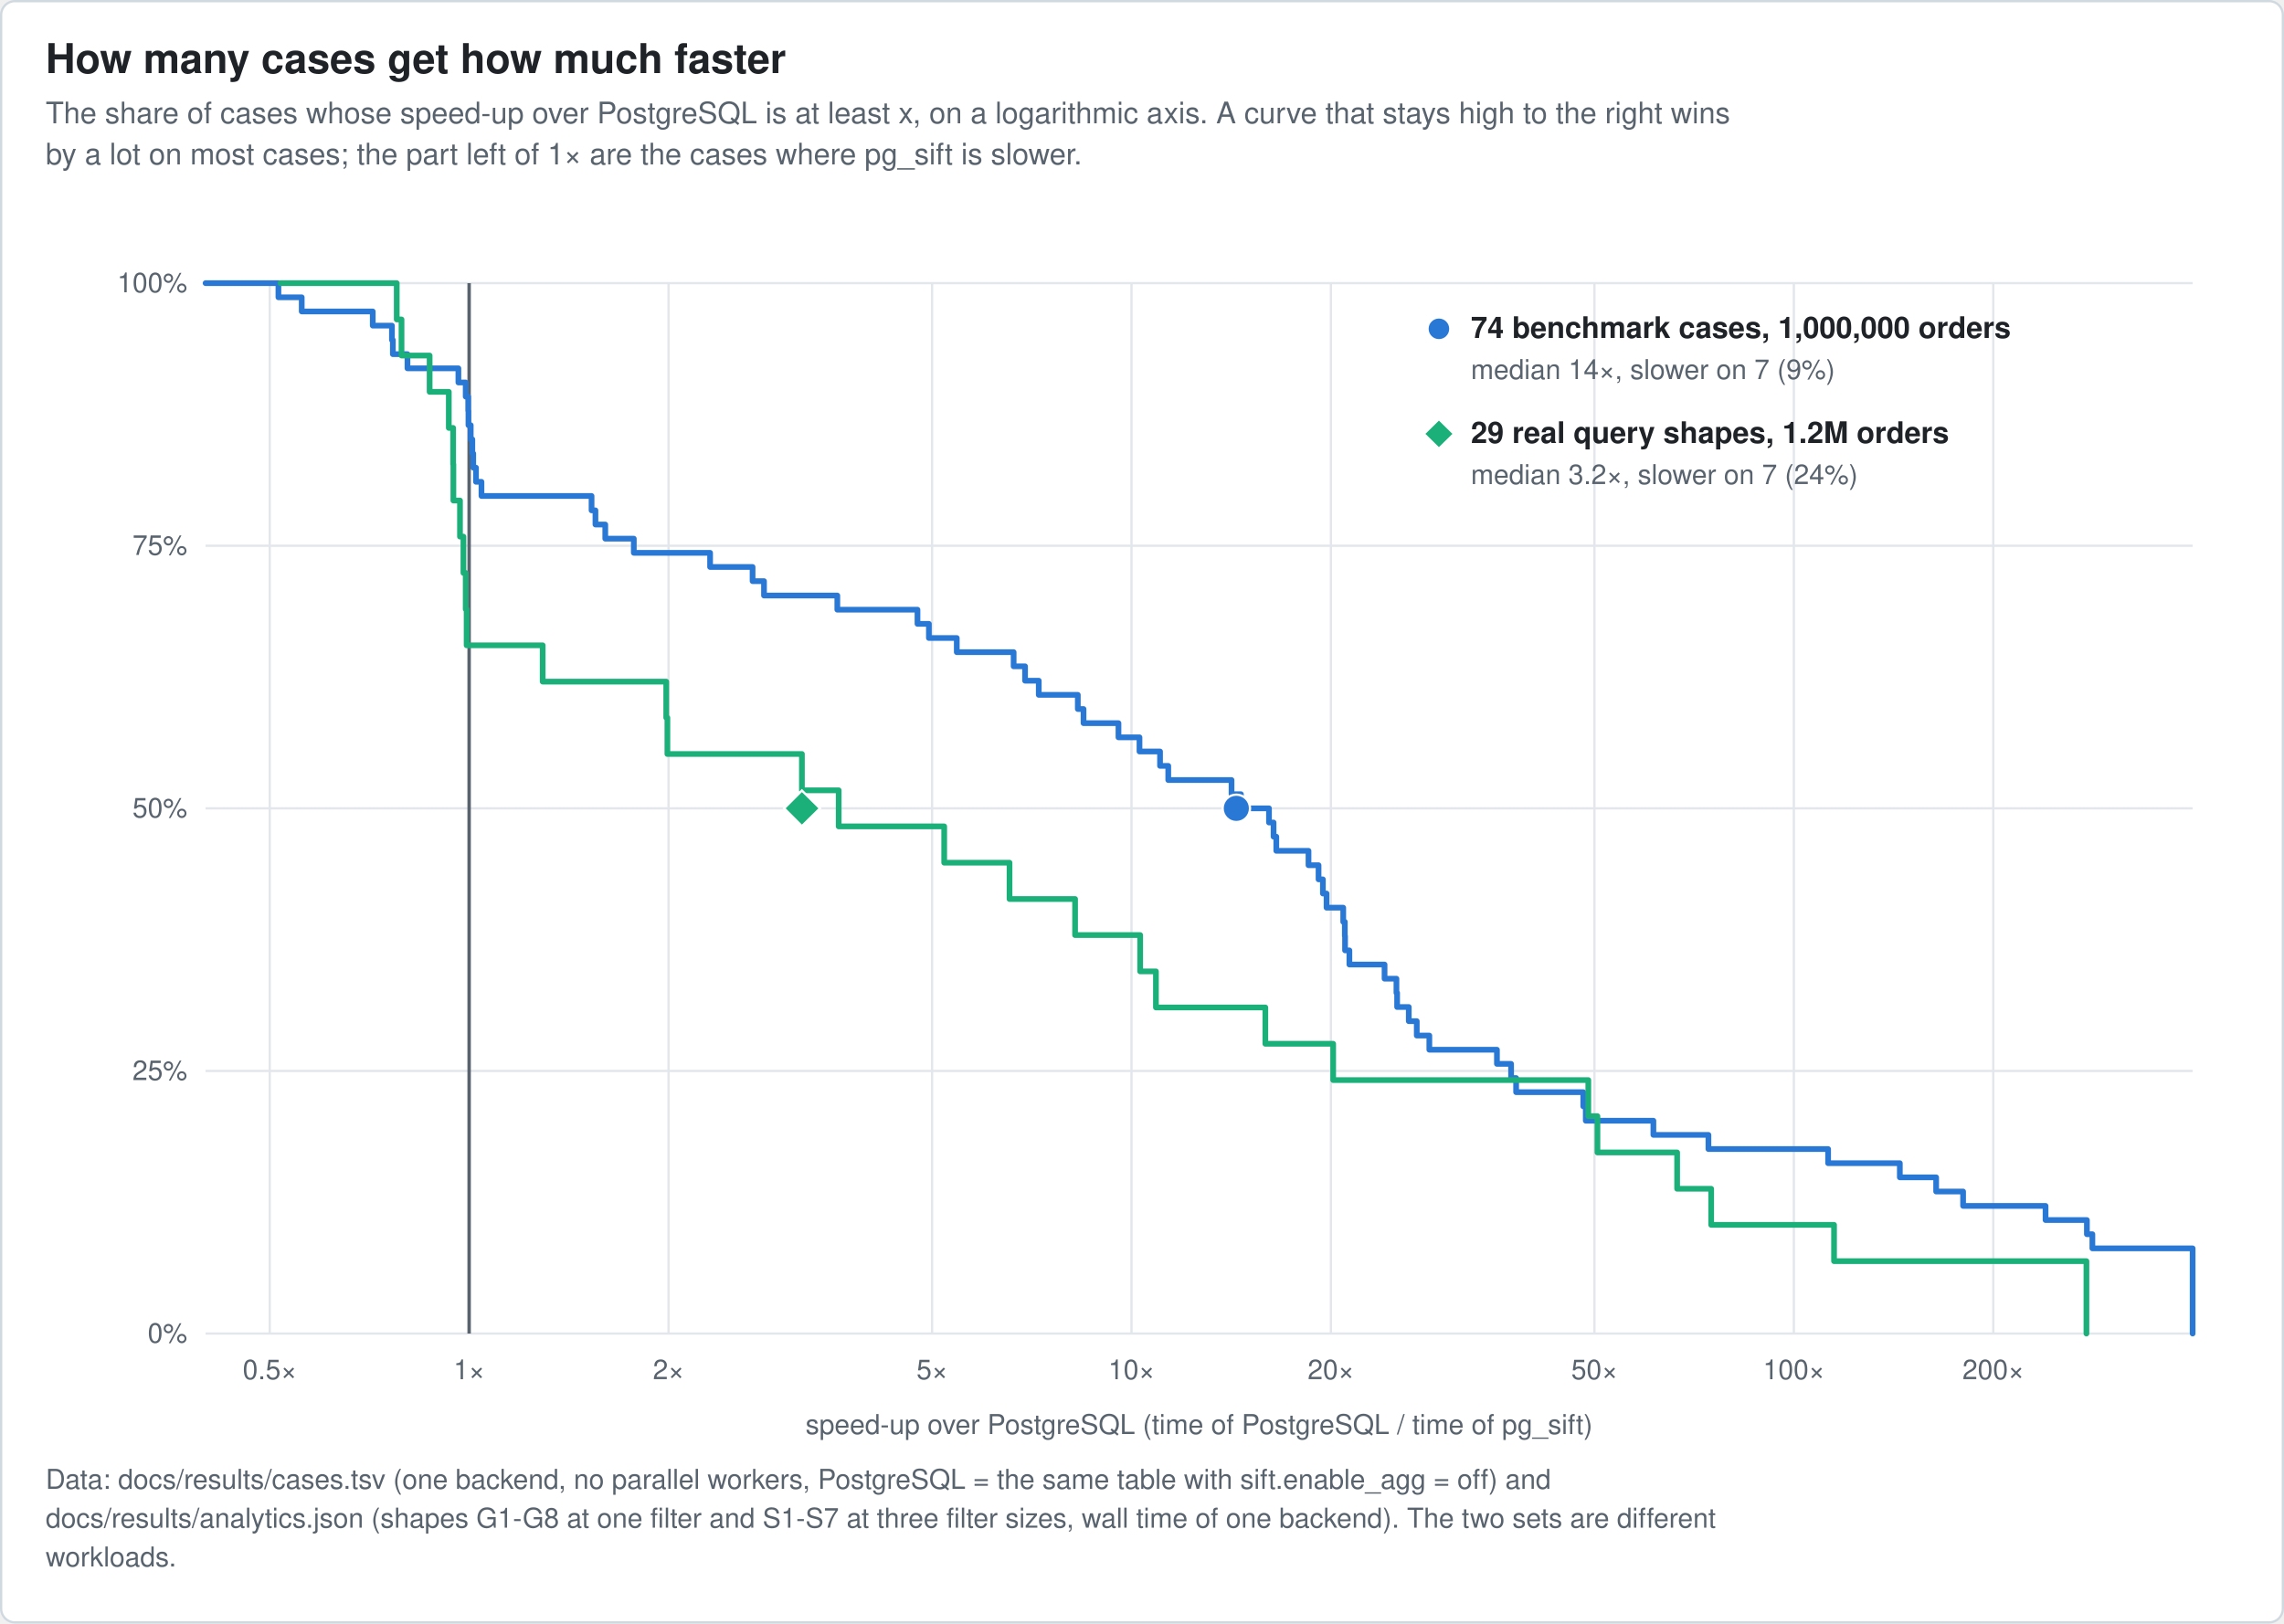
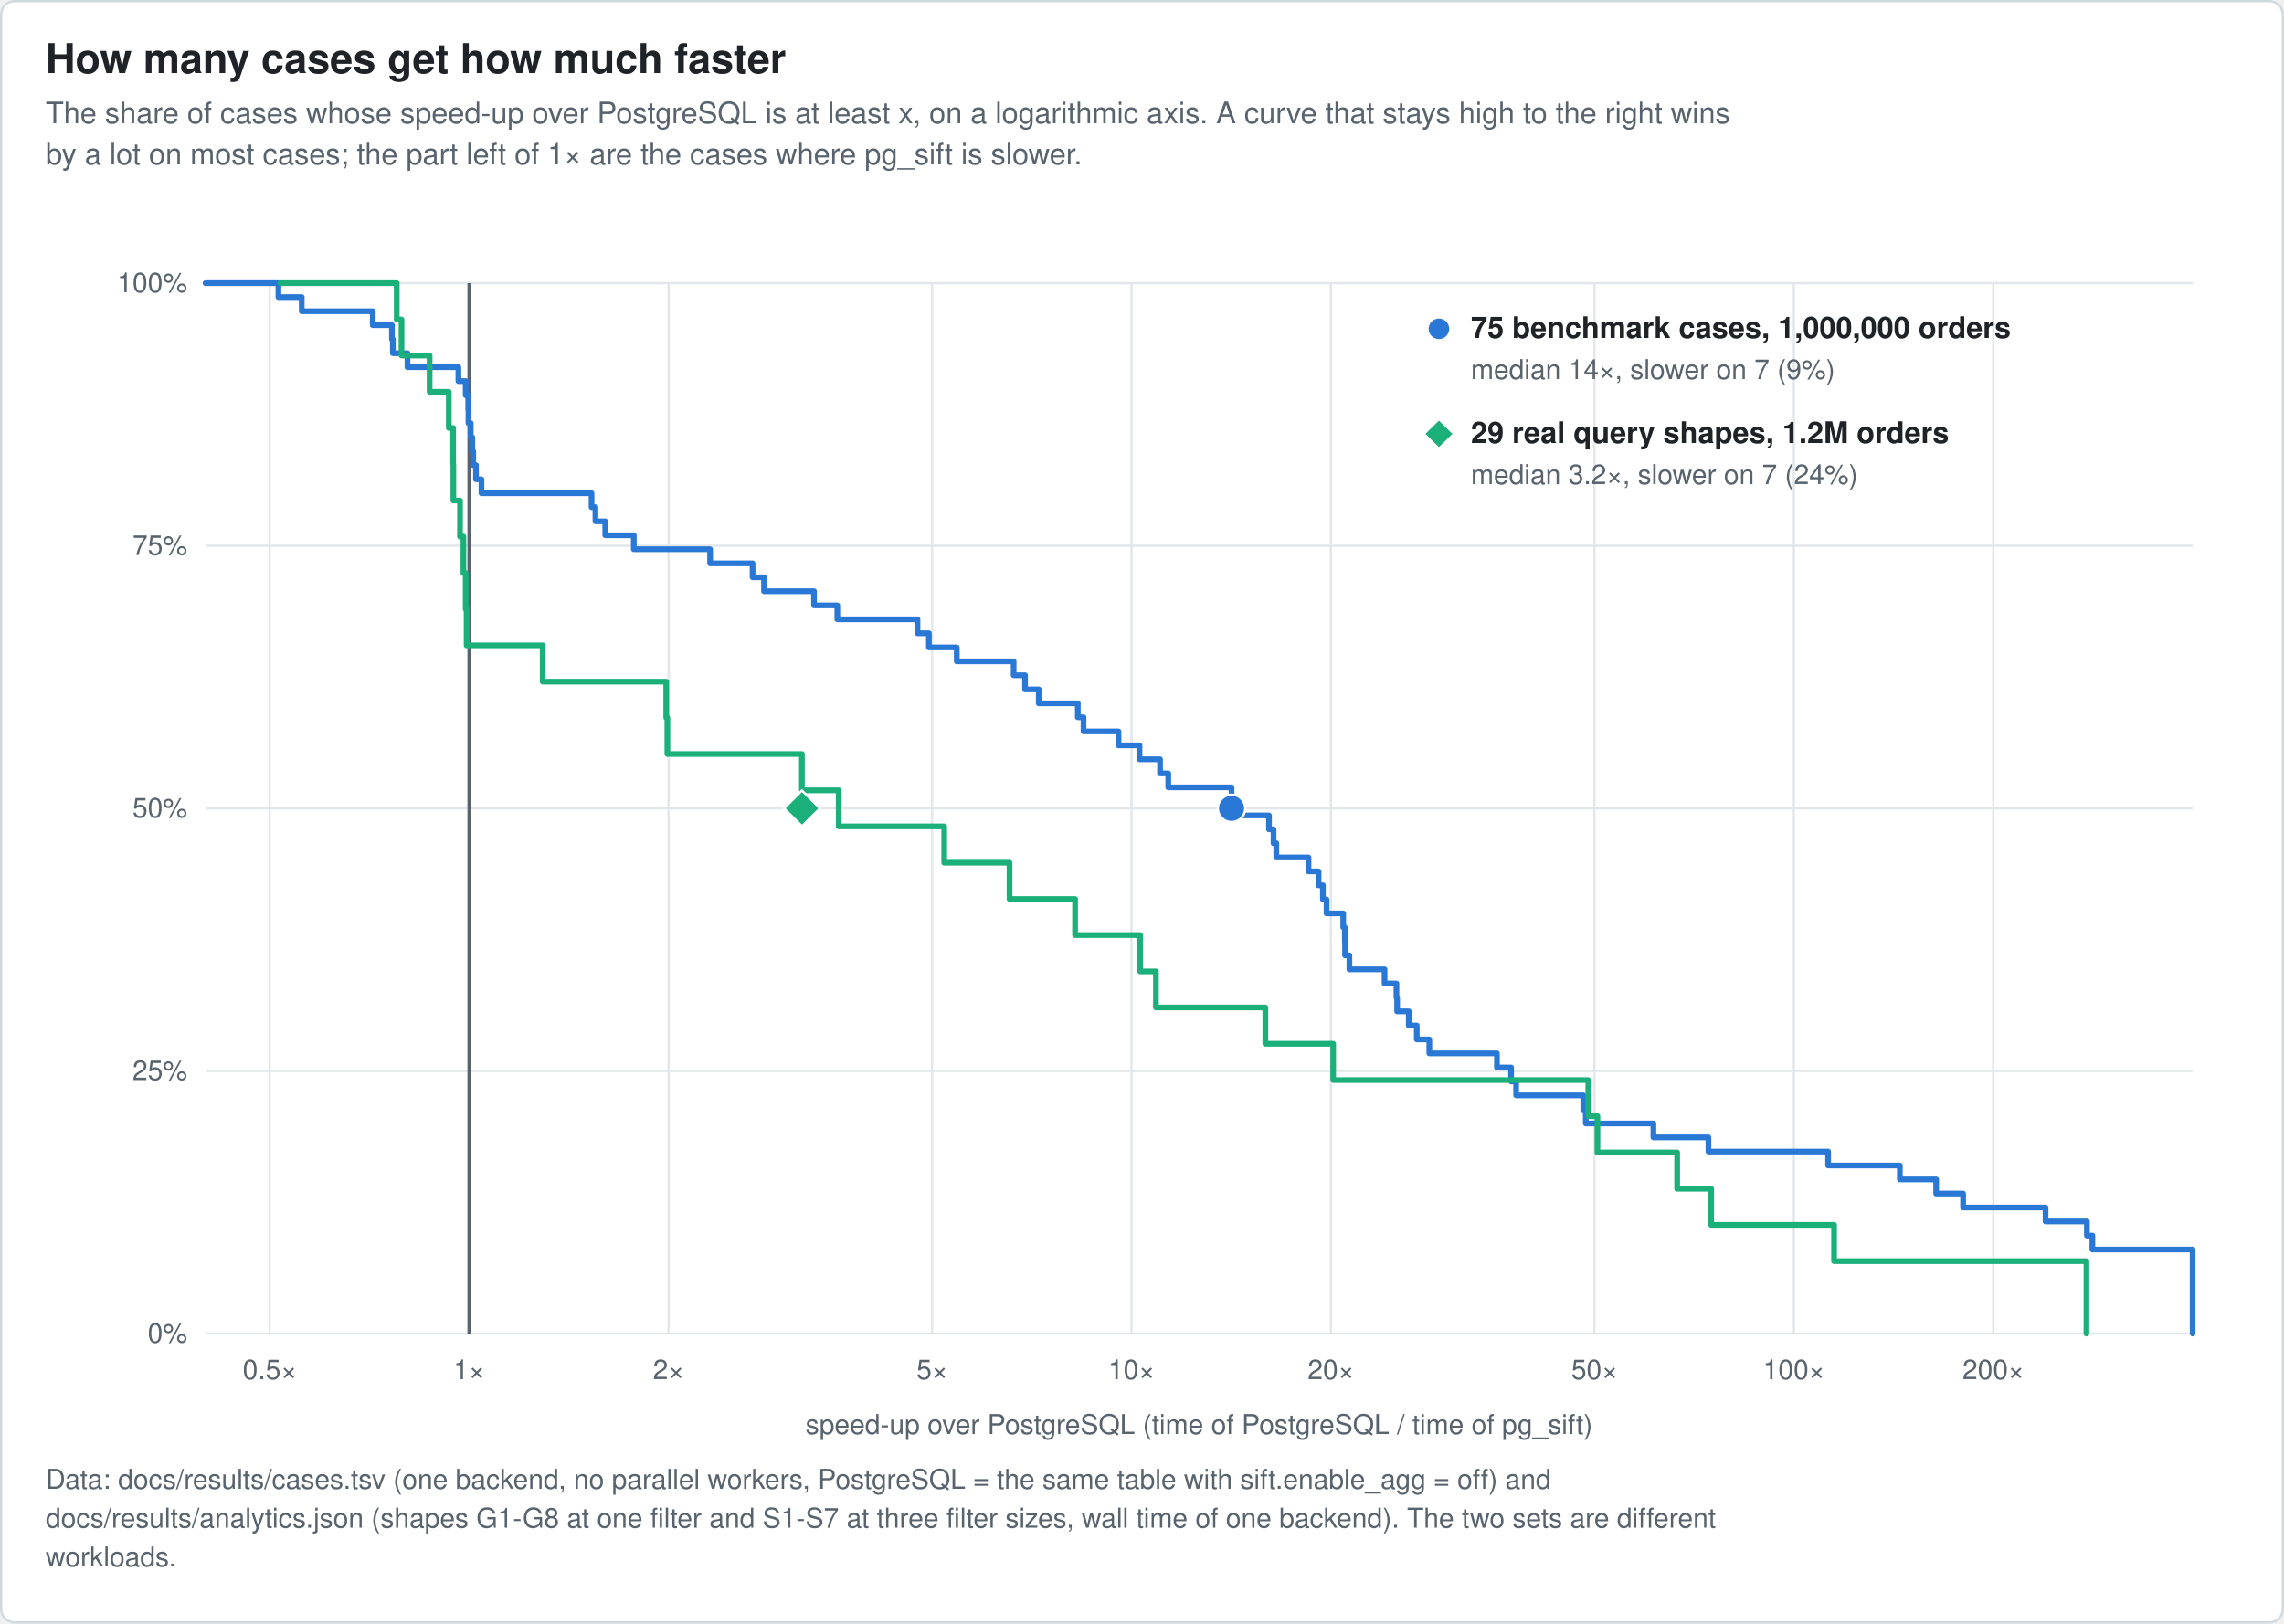
<svg xmlns="http://www.w3.org/2000/svg" width="1000" height="711" viewBox="0 0 1000 711" role="img" aria-labelledby="t d" font-family="Helvetica, Arial, sans-serif">
  <rect x="0.5" y="0.5" width="999" height="710" rx="6" fill="#ffffff" stroke="#d1d9e0" />
  <text x="20" y="32" font-size="18" text-anchor="start" fill="#1f2328" font-weight="bold">How many cases get how much faster</text>
  <text x="20" y="54" font-size="13" text-anchor="start" fill="#59636e">The share of cases whose speed-up over PostgreSQL is at least x, on a logarithmic axis. A curve that stays high to the right wins</text>
  <text x="20" y="72" font-size="13" text-anchor="start" fill="#59636e">by a lot on most cases; the part left of 1× are the cases where pg_sift is slower.</text>
  <line x1="90" y1="584" x2="960" y2="584" stroke="#e3e7eb" stroke-width="1" />
  <text x="82" y="588" font-size="12" text-anchor="end" fill="#59636e">0%</text>
  <line x1="90" y1="469" x2="960" y2="469" stroke="#e3e7eb" stroke-width="1" />
  <text x="82" y="473" font-size="12" text-anchor="end" fill="#59636e">25%</text>
  <line x1="90" y1="354" x2="960" y2="354" stroke="#e3e7eb" stroke-width="1" />
  <text x="82" y="358" font-size="12" text-anchor="end" fill="#59636e">50%</text>
  <line x1="90" y1="239" x2="960" y2="239" stroke="#e3e7eb" stroke-width="1" />
  <text x="82" y="243" font-size="12" text-anchor="end" fill="#59636e">75%</text>
  <line x1="90" y1="124" x2="960" y2="124" stroke="#e3e7eb" stroke-width="1" />
  <text x="82" y="128" font-size="12" text-anchor="end" fill="#59636e">100%</text>
  <line x1="118.1" y1="124" x2="118.1" y2="584" stroke="#e3e7eb" stroke-width="1" />
  <text x="118.1" y="604" font-size="12" text-anchor="middle" fill="#59636e">0.5×</text>
  <line x1="205.4" y1="124" x2="205.4" y2="584" stroke="#59636e" stroke-width="1.5" />
  <text x="205.4" y="604" font-size="12" text-anchor="middle" fill="#59636e">1×</text>
  <line x1="292.7" y1="124" x2="292.7" y2="584" stroke="#e3e7eb" stroke-width="1" />
  <text x="292.7" y="604" font-size="12" text-anchor="middle" fill="#59636e">2×</text>
  <line x1="408.1" y1="124" x2="408.1" y2="584" stroke="#e3e7eb" stroke-width="1" />
  <text x="408.1" y="604" font-size="12" text-anchor="middle" fill="#59636e">5×</text>
  <line x1="495.4" y1="124" x2="495.4" y2="584" stroke="#e3e7eb" stroke-width="1" />
  <text x="495.4" y="604" font-size="12" text-anchor="middle" fill="#59636e">10×</text>
  <line x1="582.7" y1="124" x2="582.7" y2="584" stroke="#e3e7eb" stroke-width="1" />
  <text x="582.7" y="604" font-size="12" text-anchor="middle" fill="#59636e">20×</text>
  <line x1="698.1" y1="124" x2="698.1" y2="584" stroke="#e3e7eb" stroke-width="1" />
  <text x="698.1" y="604" font-size="12" text-anchor="middle" fill="#59636e">50×</text>
  <line x1="785.4" y1="124" x2="785.4" y2="584" stroke="#e3e7eb" stroke-width="1" />
  <text x="785.4" y="604" font-size="12" text-anchor="middle" fill="#59636e">100×</text>
  <line x1="872.7" y1="124" x2="872.7" y2="584" stroke="#e3e7eb" stroke-width="1" />
  <text x="872.7" y="604" font-size="12" text-anchor="middle" fill="#59636e">200×</text>
  <text x="525" y="628" font-size="12" text-anchor="middle" fill="#59636e">speed-up over PostgreSQL (time of PostgreSQL / time of pg_sift)</text>
-   <polyline fill="none" stroke="#2a78d6" stroke-width="2.5" stroke-linejoin="round" stroke-linecap="round" points="90,124 90,124 90,124 121.9,124 121.9,130.2 132.1,130.2 132.1,136.4 163.2,136.4 163.2,142.6 171.6,142.6 171.6,148.9 172,148.9 172,155.1 178.4,155.1 178.4,161.3 200.7,161.3 200.7,167.5 203.9,167.5 203.9,173.7 205,173.7 205,179.9 205.1,179.9 205.1,186.2 206.1,186.2 206.1,192.4 206.8,192.4 206.8,198.6 207.2,198.6 207.2,204.8 208.4,204.8 208.4,211 210.8,211 210.8,217.2 259,217.2 259,223.5 260.7,223.5 260.7,229.7 265,229.7 265,235.9 277.5,235.9 277.5,242.1 310.9,242.1 310.9,248.3 329.5,248.3 329.5,254.5 334.5,254.5 334.5,260.8 366.6,260.8 366.6,267 401.7,267 401.7,273.2 406.7,273.2 406.7,279.4 418.9,279.4 418.9,285.6 443.8,285.6 443.8,291.8 448.8,291.8 448.8,298.1 454.8,298.1 454.8,304.3 471.9,304.3 471.9,310.5 474.4,310.5 474.4,316.7 489.7,316.7 489.7,322.9 498.9,322.9 498.9,329.1 507.9,329.1 507.9,335.4 511.5,335.4 511.5,341.6 539.2,341.6 539.2,347.8 543.3,347.8 543.3,354 555.6,354 555.6,360.2 557.6,360.2 557.6,366.4 558.8,366.4 558.8,372.6 572.9,372.6 572.9,378.9 577.3,378.9 577.3,385.1 579.2,385.1 579.2,391.3 580.8,391.3 580.8,397.5 588.1,397.5 588.1,403.7 588.8,403.7 588.8,409.9 588.9,409.9 588.9,416.2 590.8,416.2 590.8,422.4 606.2,422.4 606.2,428.6 611.4,428.6 611.4,434.8 611.7,434.8 611.7,441 616.8,441 616.8,447.2 620.3,447.2 620.3,453.5 625.8,453.5 625.8,459.7 655.4,459.7 655.4,465.9 661.6,465.9 661.6,472.1 663.8,472.1 663.8,478.3 693.2,478.3 693.2,484.5 694.3,484.5 694.3,490.8 723.9,490.8 723.9,497 748,497 748,503.2 800.4,503.2 800.4,509.4 831.8,509.4 831.8,515.6 847.7,515.6 847.7,521.8 859.5,521.8 859.5,528.1 895.6,528.1 895.6,534.3 913.7,534.3 913.7,540.5 916.1,540.5 916.1,546.7 960,546.7 960,552.9 960,552.9 960,559.1 960,559.1 960,565.4 960,565.4 960,571.6 960,571.6 960,577.8 960,584" />
-   <circle cx="541.3" cy="354" r="5.5" fill="#2a78d6" stroke="#ffffff" stroke-width="2" paint-order="stroke" />
+   <polyline fill="none" stroke="#2a78d6" stroke-width="2.5" stroke-linejoin="round" stroke-linecap="round" points="90,124 90,124 90,124 121.9,124 121.9,130.1 132.1,130.1 132.1,136.3 163.2,136.3 163.2,142.4 171.6,142.4 171.6,148.5 172,148.5 172,154.7 178.4,154.7 178.4,160.8 200.7,160.8 200.7,166.9 203.9,166.9 203.9,173.1 205,173.1 205,179.2 205.1,179.2 205.1,185.3 206.1,185.3 206.1,191.5 206.8,191.5 206.8,197.6 207.2,197.6 207.2,203.7 208.4,203.7 208.4,209.9 210.8,209.9 210.8,216 259,216 259,222.1 260.7,222.1 260.7,228.3 265,228.3 265,234.4 277.5,234.4 277.5,240.5 310.9,240.5 310.9,246.7 329.5,246.7 329.5,252.8 334.5,252.8 334.5,258.9 356.4,258.9 356.4,265.1 366.6,265.1 366.6,271.2 401.7,271.2 401.7,277.3 406.7,277.3 406.7,283.5 418.9,283.5 418.9,289.6 443.8,289.6 443.8,295.7 448.8,295.7 448.8,301.9 454.8,301.9 454.8,308 471.9,308 471.9,314.1 474.4,314.1 474.4,320.3 489.7,320.3 489.7,326.4 498.9,326.4 498.9,332.5 507.9,332.5 507.9,338.7 511.5,338.7 511.5,344.8 539.2,344.8 539.2,350.9 543.3,350.9 543.3,357.1 555.6,357.1 555.6,363.2 557.6,363.2 557.6,369.3 558.8,369.3 558.8,375.5 572.9,375.5 572.9,381.6 577.3,381.6 577.3,387.7 579.2,387.7 579.2,393.9 580.8,393.9 580.8,400 588.1,400 588.1,406.1 588.8,406.1 588.8,412.3 588.9,412.3 588.9,418.4 590.8,418.4 590.8,424.5 606.2,424.5 606.2,430.7 611.4,430.7 611.4,436.8 611.7,436.8 611.7,442.9 616.8,442.9 616.8,449.1 620.3,449.1 620.3,455.2 625.8,455.2 625.8,461.3 655.4,461.3 655.4,467.5 661.6,467.5 661.6,473.6 663.8,473.6 663.8,479.7 693.2,479.7 693.2,485.9 694.3,485.9 694.3,492 723.9,492 723.9,498.1 748,498.1 748,504.3 800.4,504.3 800.4,510.4 831.8,510.4 831.8,516.5 847.7,516.5 847.7,522.7 859.5,522.7 859.5,528.8 895.6,528.8 895.6,534.9 913.7,534.9 913.7,541.1 916.1,541.1 916.1,547.2 960,547.2 960,553.3 960,553.3 960,559.5 960,559.5 960,565.6 960,565.6 960,571.7 960,571.7 960,577.9 960,584" />
+   <circle cx="539.2" cy="354" r="5.5" fill="#2a78d6" stroke="#ffffff" stroke-width="2" paint-order="stroke" />
  <circle cx="630" cy="144" r="4.5" fill="#2a78d6" stroke="#ffffff" stroke-width="2" paint-order="stroke" />
-   <text x="644" y="148" font-size="13" text-anchor="start" fill="#1f2328" font-weight="bold">74 benchmark cases, 1,000,000 orders</text>
+   <text x="644" y="148" font-size="13" text-anchor="start" fill="#1f2328" font-weight="bold">75 benchmark cases, 1,000,000 orders</text>
  <text x="644" y="166" font-size="12" text-anchor="start" fill="#59636e">median 14×, slower on 7 (9%)</text>
  <polyline fill="none" stroke="#1baf7a" stroke-width="2.5" stroke-linejoin="round" stroke-linecap="round" points="122.8,124 122.8,124 122.8,124 173.7,124 173.7,139.9 175.8,139.9 175.8,155.7 188.1,155.7 188.1,171.6 196.5,171.6 196.5,187.4 198.4,187.4 198.4,203.3 198.5,203.3 198.5,219.2 201.4,219.2 201.4,235 202.9,235 202.9,250.9 203.9,250.9 203.9,266.8 204.3,266.8 204.3,282.6 237.6,282.6 237.6,298.5 291.7,298.5 291.7,314.3 292.2,314.3 292.2,330.2 351.1,330.2 351.1,346.1 367.2,346.1 367.2,361.9 413.4,361.9 413.4,377.8 442,377.8 442,393.7 470.7,393.7 470.7,409.5 499.2,409.5 499.2,425.4 506.1,425.4 506.1,441.2 554,441.2 554,457.1 583.7,457.1 583.7,473 695.4,473 695.4,488.8 699.4,488.8 699.4,504.7 734.3,504.7 734.3,520.6 749.2,520.6 749.2,536.4 803,536.4 803,552.3 913.5,552.3 913.5,568.1 913.5,584" />
  <polygon points="351.1,346.9 358.3,354 351.1,361.1 344,354" fill="#1baf7a" stroke="#ffffff" stroke-width="2" paint-order="stroke" />
  <polygon points="630,184.2 635.9,190 630,195.8 624.1,190" fill="#1baf7a" stroke="#ffffff" stroke-width="2" paint-order="stroke" />
  <text x="644" y="194" font-size="13" text-anchor="start" fill="#1f2328" font-weight="bold">29 real query shapes, 1.2M orders</text>
  <text x="644" y="212" font-size="12" text-anchor="start" fill="#59636e">median 3.2×, slower on 7 (24%)</text>
  <text x="20" y="652" font-size="12" text-anchor="start" fill="#59636e">Data: docs/results/cases.tsv (one backend, no parallel workers, PostgreSQL = the same table with sift.enable_agg = off) and</text>
  <text x="20" y="669" font-size="12" text-anchor="start" fill="#59636e">docs/results/analytics.json (shapes G1-G8 at one filter and S1-S7 at three filter sizes, wall time of one backend). The two sets are different</text>
  <text x="20" y="686" font-size="12" text-anchor="start" fill="#59636e">workloads.</text>
</svg>
